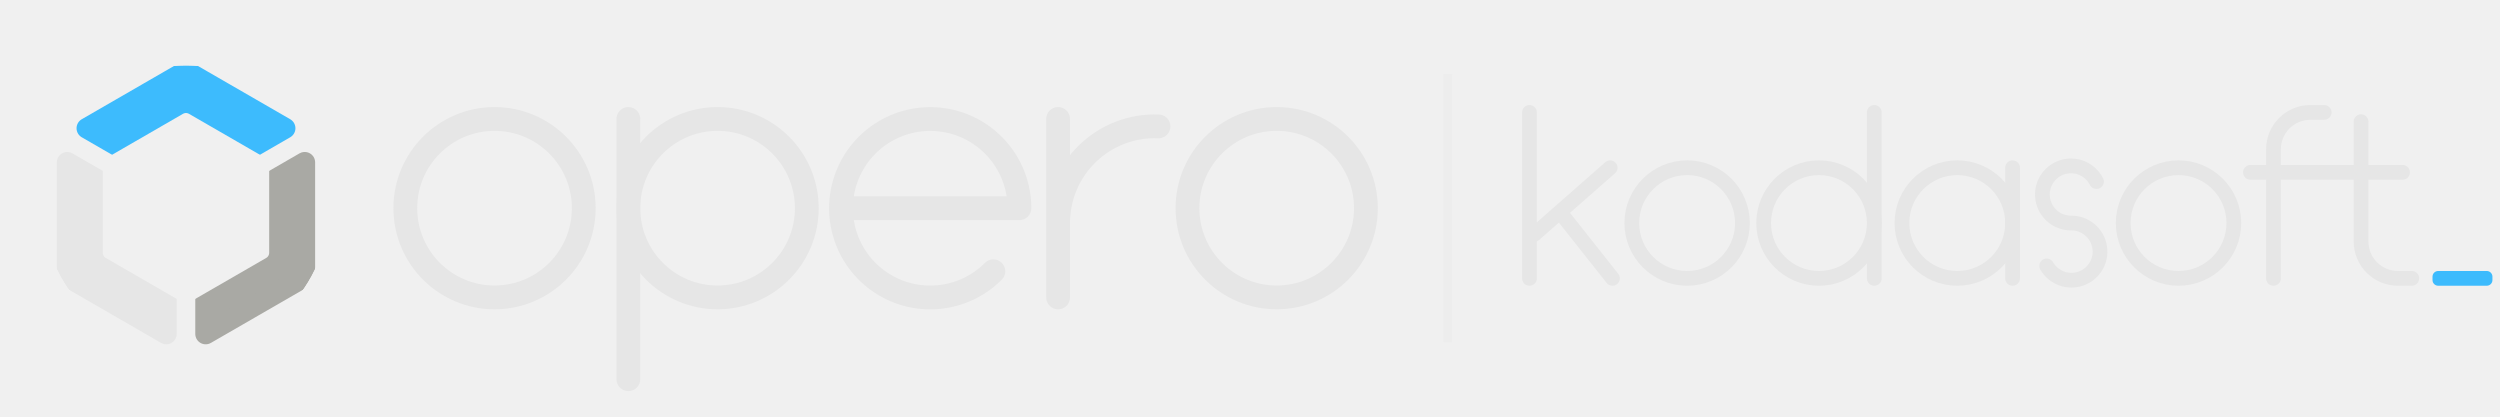
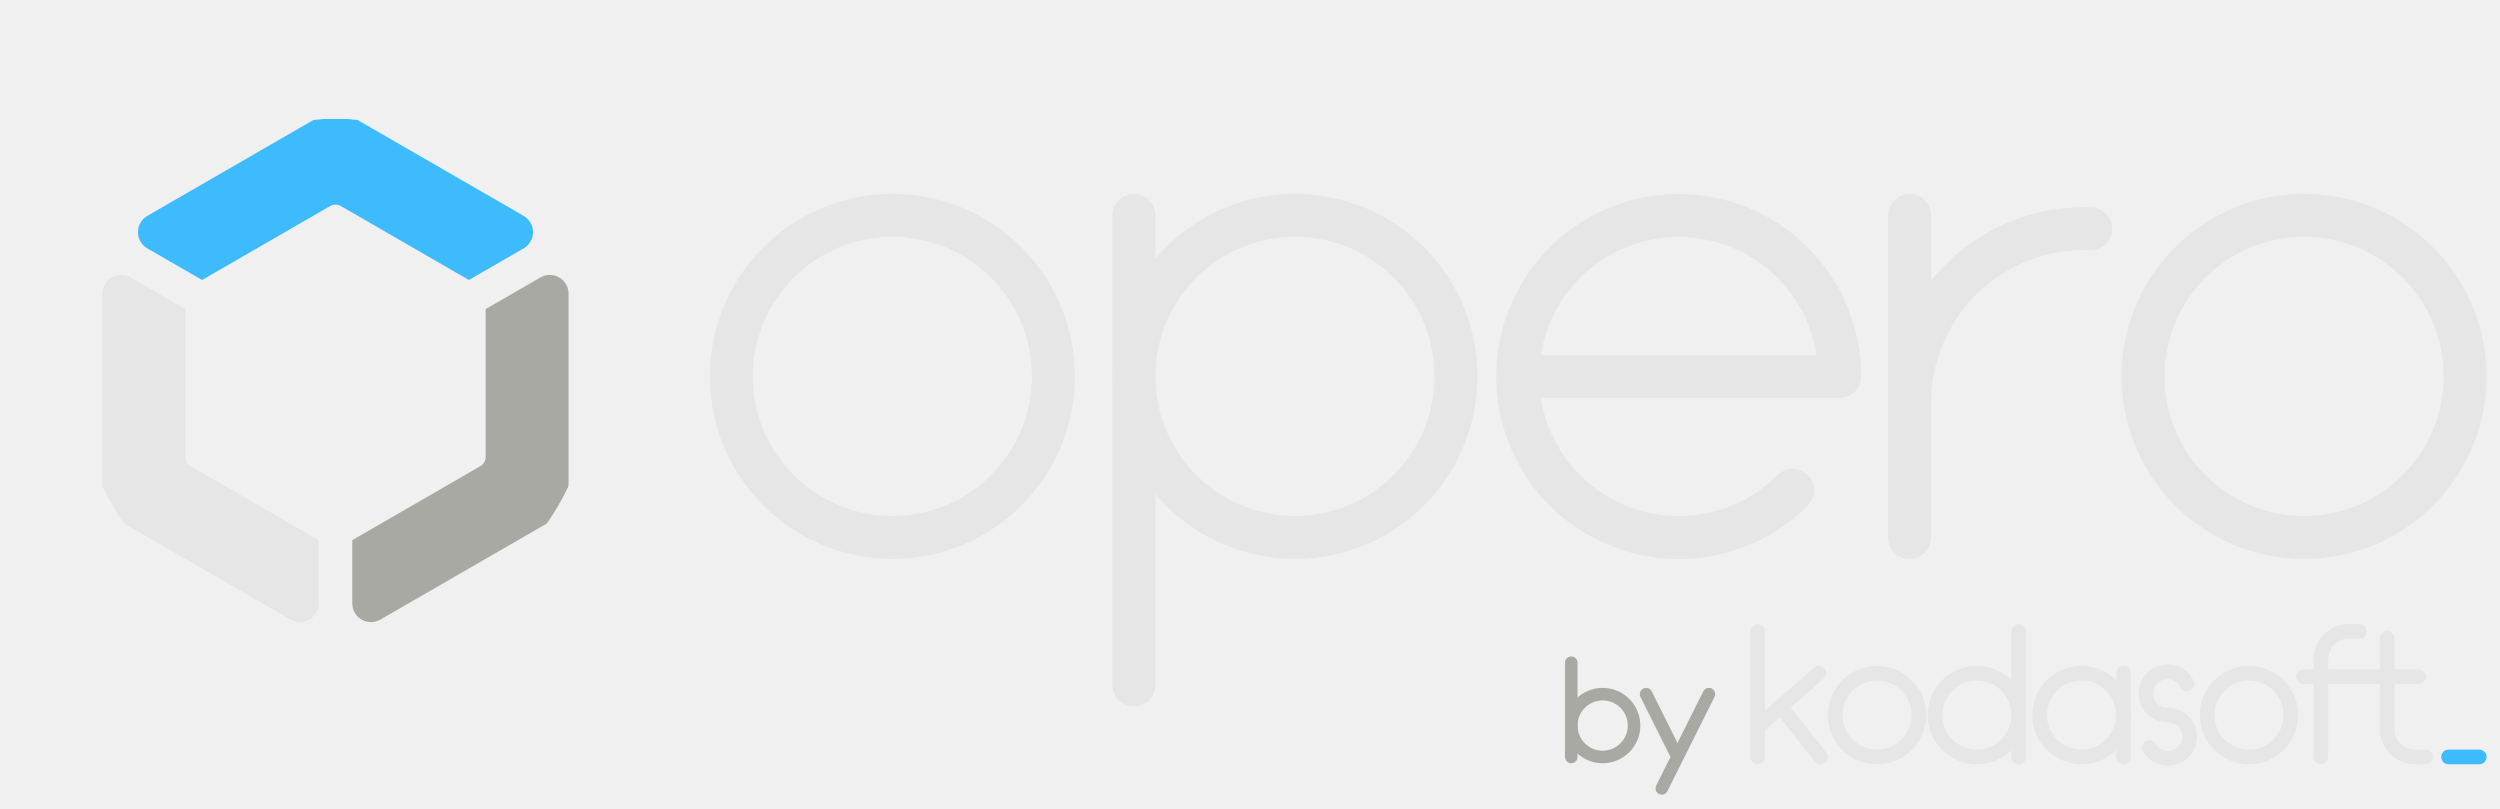
- <svg xmlns="http://www.w3.org/2000/svg" viewBox="-1 0 336.22 56" width="1345" height="224" fill="none">
+ <svg xmlns="http://www.w3.org/2000/svg" viewBox="-1 0 186.3 60.17" width="745" height="241" fill="none">
  <g transform="translate(0 4)">
    <clipPath id="opero-o-e6e6e6">
      <circle cx="24" cy="24" r="19.2" />
    </clipPath>
    <mask id="opero-h-e6e6e6" maskUnits="userSpaceOnUse" x="0" y="0" width="48" height="48">
      <rect width="48" height="48" fill="#fff" />
      <polygon points="24.00,12.00 34.39,18.00 34.39,30.00 24.00,36.00 13.61,30.00 13.61,18.00" fill="#000" stroke="#000" stroke-width="1.6" stroke-linejoin="round" />
    </mask>
    <g clip-path="url(#opero-o-e6e6e6)" mask="url(#opero-h-e6e6e6)">
      <polygon points="8.03,17.84 21.35,25.53 21.35,40.91 8.03,33.22" fill="#E6E6E6" stroke="#E6E6E6" stroke-width="2.8" stroke-linejoin="round" />
      <polygon points="26.65,25.53 39.97,17.84 39.97,33.22 26.65,40.91" fill="#A9A9A4" stroke="#A9A9A4" stroke-width="2.8" stroke-linejoin="round" />
      <polygon points="24.00,5.56 37.32,13.25 24.00,20.94 10.68,13.25" fill="#3DBBFD" stroke="#3DBBFD" stroke-width="2.8" stroke-linejoin="round" />
    </g>
  </g>
  <g fill="none" stroke="#E6E6E6" stroke-width="3.2" stroke-linecap="round" stroke-linejoin="round">
    <g transform="translate(53.50 0)">
      <circle cx="12" cy="28" r="12" />
    </g>
    <g transform="translate(83.50 0)">
      <circle cx="12" cy="28" r="12" />
      <path d="M0 16V51" />
    </g>
    <g transform="translate(112.10 0)">
      <path d="M0 28H24a12 12 0 10-3.51 8.49" />
    </g>
    <g transform="translate(141.30 0)">
      <path d="M0 40V16M0 30A13 13 0 0113.5 17" />
    </g>
    <g transform="translate(158.70 0)">
      <circle cx="12" cy="28" r="12" />
    </g>
  </g>
-   <path d="M193.7 10V46" stroke="#E6E6E6" stroke-opacity=".25" stroke-width="1.2" />
-   <g transform="translate(204.70 12.64) scale(0.62)">
-     <g fill="none" stroke="#E6E6E6" stroke-width="3.2" stroke-linecap="round" stroke-linejoin="round">
-       <g transform="translate(0.00 0)">
-         <path d="M0 4V40M17.5 16 1 30.5m5.6-4.9L18 40" />
+   <g transform="translate(116.09 45.96) scale(0.26)">
+     <g transform="translate(0 10.00) scale(0.75)" fill="none" stroke="#A9A9A4" stroke-width="4.8" stroke-linecap="round" stroke-linejoin="round">
+       <path d="M0 4V40" />
+       <circle cx="12" cy="28" r="12" />
+       <path d="M28.6 16l12 24m12-24-18 36" />
+     </g>
+     <g transform="translate(53.45 0)">
+       <g fill="none" stroke="#E6E6E6" stroke-width="4.2" stroke-linecap="round" stroke-linejoin="round">
+         <g transform="translate(0.00 0)">
+           <path d="M0 4V40M17.5 16 1 30.5m5.6-4.9L18 40" />
+         </g>
+         <g transform="translate(22.20 0)">
+           <circle cx="12" cy="28" r="12" />
+         </g>
+         <g transform="translate(50.80 0)">
+           <circle cx="12" cy="28" r="12" />
+           <path d="M24 4V40" />
+         </g>
+         <g transform="translate(80.80 0)">
+           <circle cx="12" cy="28" r="12" />
+           <path d="M24 16V40" />
+         </g>
+         <g transform="translate(109.80 0)">
+           <path d="M13.2 19A6.2 6.2.0 107.8 28 6.2 6.2.0 112.4 37.3" />
+         </g>
+         <g transform="translate(128.80 0)">
+           <circle cx="12" cy="28" r="12" />
+         </g>
+         <g transform="translate(156.40 0)">
+           <path d="M5 40V12a8 8 0 018-8h3" />
+         </g>
+         <g transform="translate(175.40 0)">
+           <path d="M5 6V32a8 8 0 008 8h3" />
+         </g>
+         <path d="M156.4 17h33" />
      </g>
-       <g transform="translate(22.20 0)">
-         <circle cx="12" cy="28" r="12" />
-       </g>
-       <g transform="translate(50.80 0)">
-         <circle cx="12" cy="28" r="12" />
-         <path d="M24 4V40" />
-       </g>
-       <g transform="translate(80.80 0)">
-         <circle cx="12" cy="28" r="12" />
-         <path d="M24 16V40" />
-       </g>
-       <g transform="translate(109.80 0)">
-         <path d="M13.2 19A6.2 6.2.0 107.8 28 6.2 6.2.0 112.4 37.3" />
-       </g>
-       <g transform="translate(128.80 0)">
-         <circle cx="12" cy="28" r="12" />
-       </g>
-       <g transform="translate(156.40 0)">
-         <path d="M5 40V12a8 8 0 018-8h3" />
-       </g>
-       <g transform="translate(175.40 0)">
-         <path d="M5 6V32a8 8 0 008 8h3" />
-       </g>
-       <path d="M156.4 17h33" />
+       <rect x="195.9" y="37.9" width="13" height="4.2" rx="2.1" fill="#3DBBFD" />
    </g>
-     <rect x="195.9" y="38.4" width="13" height="3.2" rx="1.23" fill="#3DBBFD" />
  </g>
</svg>
